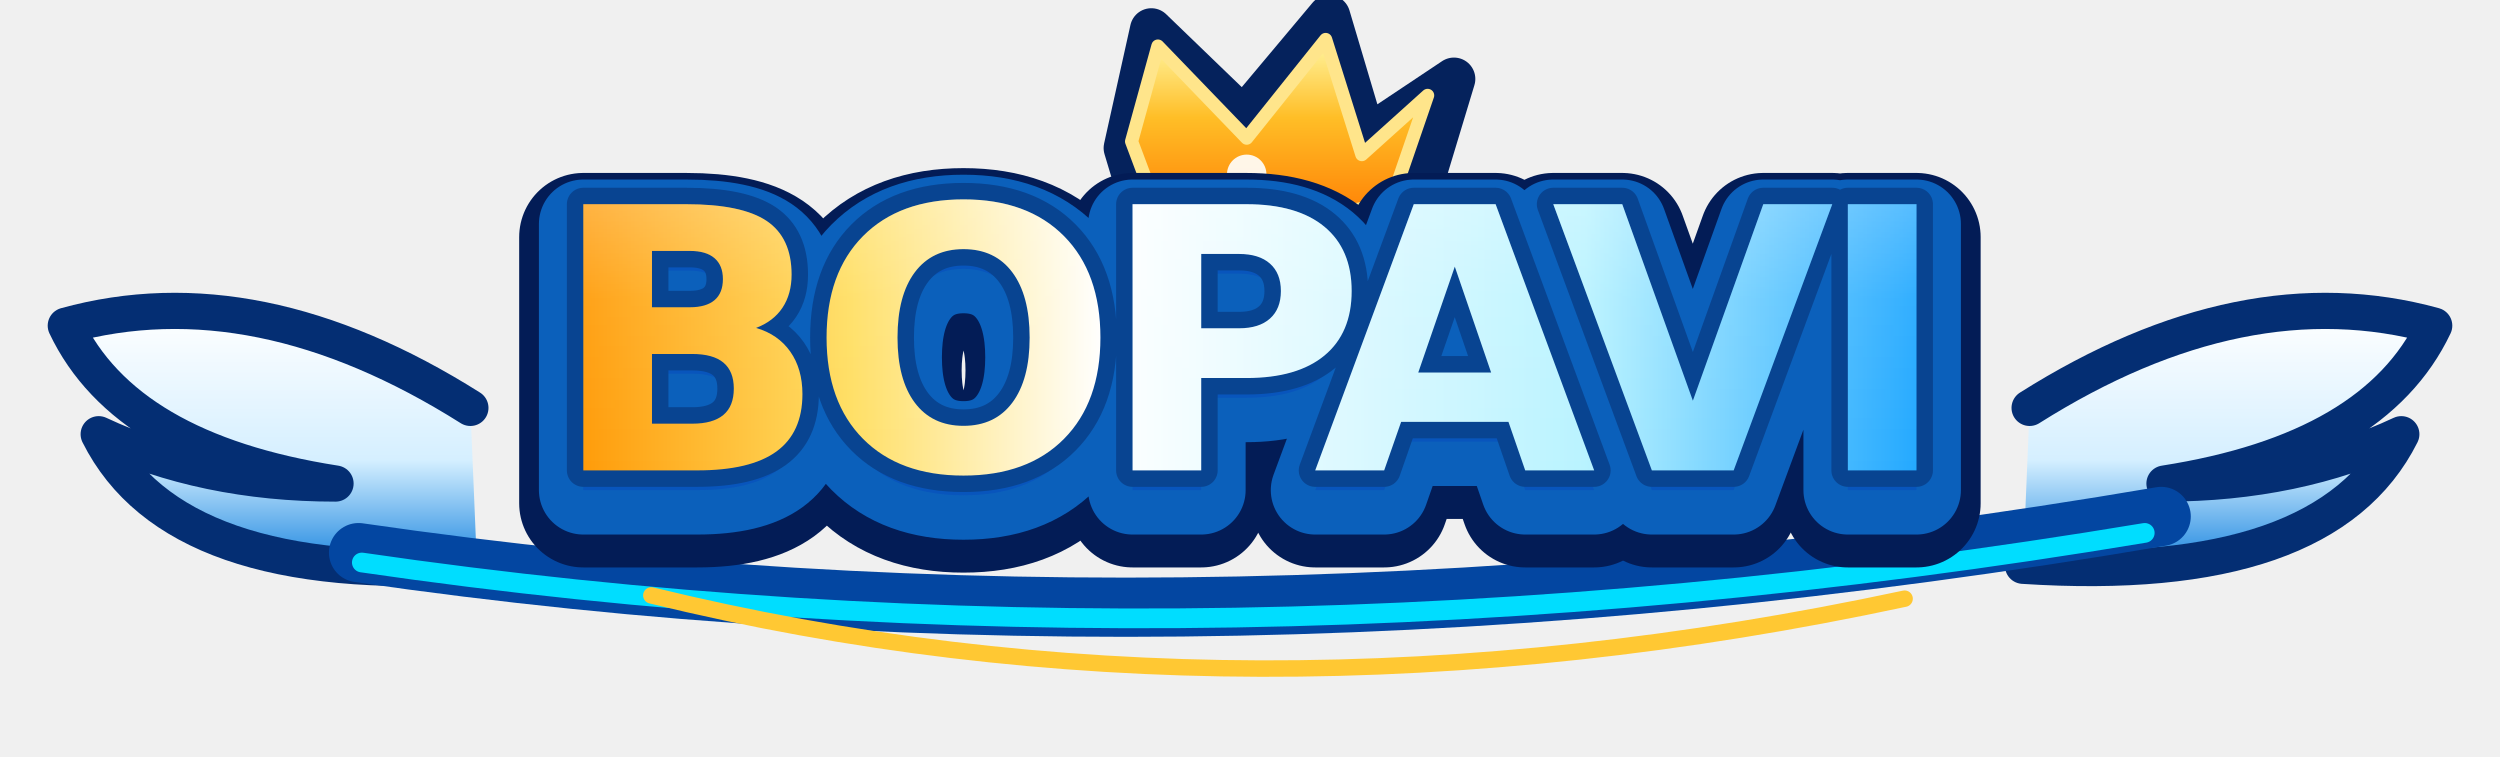
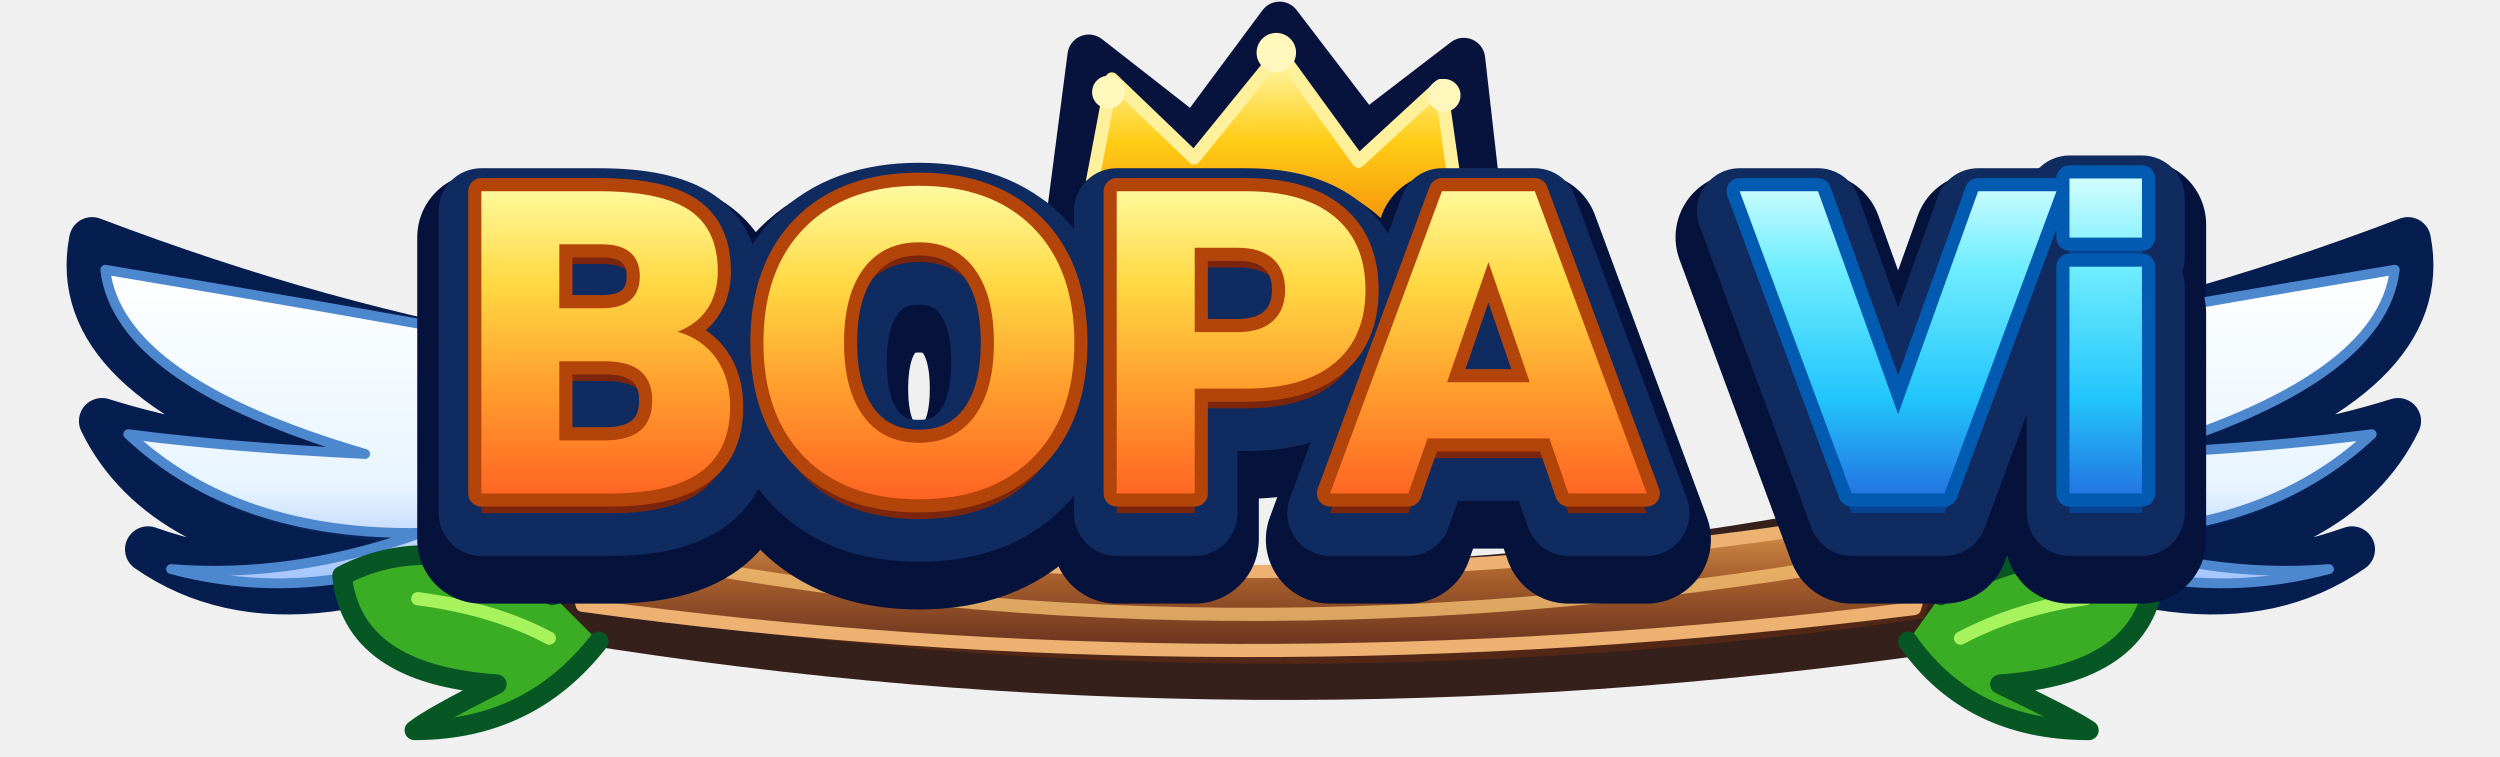
- <svg xmlns="http://www.w3.org/2000/svg" width="760" height="230" viewBox="0 0 760 230">
+ <svg xmlns="http://www.w3.org/2000/svg" width="760" height="230" viewBox="0 0 760 230" role="img" aria-label="BOPAVI">
  <defs>
-     <linearGradient id="letters" x1="0" x2="1" y1=".2" y2=".2">
-       <stop stop-color="#ff9b08" />
-       <stop offset=".20" stop-color="#ffde61" />
-       <stop offset=".39" stop-color="#ffffff" />
-       <stop offset=".75" stop-color="#b9f3ff" />
-       <stop offset="1" stop-color="#22a8ff" />
+     <linearGradient id="goldText" x1="0" y1="0" x2="0" y2="1">
+       <stop stop-color="#fff994" />
+       <stop offset=".31" stop-color="#ffd42d" />
+       <stop offset=".64" stop-color="#ff9214" />
+       <stop offset="1" stop-color="#ff4e08" />
    </linearGradient>
-     <linearGradient id="gloss" x1="0" x2="0" y1="0" y2="1">
-       <stop stop-color="#ffffff" stop-opacity=".92" />
-       <stop offset=".36" stop-color="#ffffff" stop-opacity=".26" />
-       <stop offset="1" stop-color="#ffffff" stop-opacity="0" />
+     <linearGradient id="cyanText" x1="0" y1="0" x2="0" y2="1">
+       <stop stop-color="#d0fdff" />
+       <stop offset=".28" stop-color="#5febff" />
+       <stop offset=".7" stop-color="#05bcfb" />
+       <stop offset="1" stop-color="#0861dd" />
    </linearGradient>
-     <linearGradient id="gold" x1="0" x2="0" y1="0" y2="1">
-       <stop stop-color="#fff6a2" />
-       <stop offset=".44" stop-color="#ffbe27" />
-       <stop offset="1" stop-color="#ff8004" />
+     <linearGradient id="crownGold" x1="0" y1="0" x2="0" y2="1">
+       <stop stop-color="#fff9b2" />
+       <stop offset=".42" stop-color="#ffcd16" />
+       <stop offset="1" stop-color="#f27907" />
    </linearGradient>
-     <linearGradient id="wings" x1="0" x2="0" y1="0" y2="1">
+     <linearGradient id="feather" x1="0" y1="0" x2="0" y2="1">
      <stop stop-color="#ffffff" />
-       <stop offset=".58" stop-color="#d5efff" />
-       <stop offset="1" stop-color="#1884df" />
+       <stop offset=".69" stop-color="#e8f5ff" />
+       <stop offset="1" stop-color="#a2c3fe" />
+     </linearGradient>
+     <linearGradient id="wood" x1="0" y1="0" x2="0" y2="1">
+       <stop stop-color="#e9a455" />
+       <stop offset=".53" stop-color="#a45c2b" />
+       <stop offset="1" stop-color="#67321e" />
    </linearGradient>
  </defs>
  <g stroke-linejoin="round" stroke-linecap="round">
-     <path d="M143 124Q78 83 20 99Q38 137 102 147Q62 147 30 132Q53 178 145 172" fill="url(#wings)" stroke="#042e73" stroke-width="11" />
-     <path d="M617 124Q682 83 740 99Q722 137 658 147Q698 147 730 132Q707 178 615 172" fill="url(#wings)" stroke="#042e73" stroke-width="11" />
-     <path d="M342 45 350 9 378 36 404 5 415 42 442 24 429 67Q386 79 348 65Z" fill="#043780" stroke="#05225c" stroke-width="13" />
-     <path d="M344 43 352 14 379 42 403 12 414 47 434 29 423 61Q387 72 350 59Z" fill="url(#gold)" stroke="#ffe58b" stroke-width="4" />
-     <circle cx="379" cy="53" r="6" fill="#ffffff" opacity=".9" />
-     <path d="M109 168Q370 206 657 157" fill="none" stroke="#0346a1" stroke-width="18" />
-     <path d="M110 171Q370 209 652 162" fill="none" stroke="#00ddff" stroke-width="6" />
-     <path d="M198 181Q378 225 579 182" fill="none" stroke="#ffc833" stroke-width="5" />
+     <path d="M165 111Q99 100 28 73Q20 114 96 139Q63 138 31 128Q49 165 112 171Q79 179 45 167Q91 199 172 151Z" fill="#08245a" stroke="#061d50" stroke-width="14" />
+     <path d="M164 105Q98 93 32 82Q36 116 111 138Q70 136 39 132Q72 163 128 162Q89 176 52 173Q112 189 172 146Z" fill="url(#feather)" stroke="#4d87ce" stroke-width="3" />
+     <path d="M595 111Q661 100 732 73Q740 114 664 139Q697 138 729 128Q711 165 648 171Q681 179 715 167Q669 199 588 151Z" fill="#08245a" stroke="#061d50" stroke-width="14" />
+     <path d="M596 105Q662 93 728 82Q724 116 649 138Q690 136 721 132Q688 163 632 162Q671 176 708 173Q648 189 588 146Z" fill="url(#feather)" stroke="#4d87ce" stroke-width="3" />
+     <path d="M160 151Q366 204 602 151L589 193Q379 223 175 190Z" fill="#532716" stroke="#36201b" stroke-width="11" />
+     <path d="M169 153Q367 194 591 154L582 185Q373 211 177 184Z" fill="url(#wood)" stroke="#edb172" stroke-width="4" />
+     <path d="M175 165Q368 207 580 168" fill="none" stroke="#ffcd7b" stroke-opacity=".7" stroke-width="4" />
+     <path d="M168 181Q133 160 104 175Q107 205 151 208Q131 218 126 222Q161 222 182 195" fill="#3bad25" stroke="#075725" stroke-width="6" />
+     <path d="M590 181Q627 160 655 175Q652 205 608 208Q629 218 635 222Q599 222 580 195" fill="#3bad25" stroke="#075725" stroke-width="6" />
+     <path d="M127 182Q150 185 167 194M634 182Q613 185 596 194" fill="none" stroke="#a7f35d" stroke-width="4" />
+     <path d="M325 63L331 17L363 42L389 7L415 41L445 18L450 62L438 83Q390 95 341 82Z" fill="#071a55" stroke="#07133c" stroke-width="13" />
+     <path d="M331 61L338 24L363 48L389 16L413 49L438 26L443 61L432 76Q389 85 347 75Z" fill="url(#crownGold)" stroke="#fff19b" stroke-width="4" />
+     <circle cx="337" cy="28" r="5" fill="#fff7bb" />
+     <circle cx="388" cy="16" r="6" fill="#fff7bb" />
+     <circle cx="439" cy="29" r="5" fill="#fff7bb" />
  </g>
-   <g text-anchor="middle" font-family="DejaVu Sans,Arial Rounded MT Bold,Arial,sans-serif" font-size="111" font-weight="900" letter-spacing="-6" stroke-linejoin="round" paint-order="stroke" stroke-linecap="round">
-     <text x="380" y="153" fill="#031c56" stroke="#031c56" stroke-width="39">BOPAVI</text>
-     <text x="380" y="149" fill="#0855bc" stroke="#0b60bb" stroke-width="27">BOPAVI</text>
-     <text x="380" y="143" fill="url(#letters)" stroke="#084491" stroke-width="10">BOPAVI</text>
-     <text x="380" y="143" fill="url(#gloss)" stroke="none" opacity=".26">BOPAVI</text>
+   <g font-family="DejaVu Sans,Arial Rounded MT Bold,Arial,sans-serif" font-size="126" font-weight="900" text-anchor="middle" letter-spacing="-5" stroke-linecap="round" stroke-linejoin="round" paint-order="stroke">
+     <text x="318" y="164" fill="#071743" stroke="#04123c" stroke-width="39">BOPA</text>
+     <text x="595" y="164" fill="#071743" stroke="#04123c" stroke-width="39">Vi</text>
+     <text x="318" y="156" fill="#7b250c" stroke="#102b60" stroke-width="26">BOPA</text>
+     <text x="595" y="156" fill="#064493" stroke="#102b60" stroke-width="26">Vi</text>
+     <text x="318" y="150" fill="url(#goldText)" stroke="#b3450a" stroke-width="8">BOPA</text>
+     <text x="595" y="150" fill="url(#cyanText)" stroke="#035bb1" stroke-width="8">Vi</text>
+     <text x="318" y="150" fill="#fffef0" stroke="none" opacity=".12">BOPA</text>
+     <text x="595" y="150" fill="#e3ffff" stroke="none" opacity=".13">Vi</text>
  </g>
</svg>
